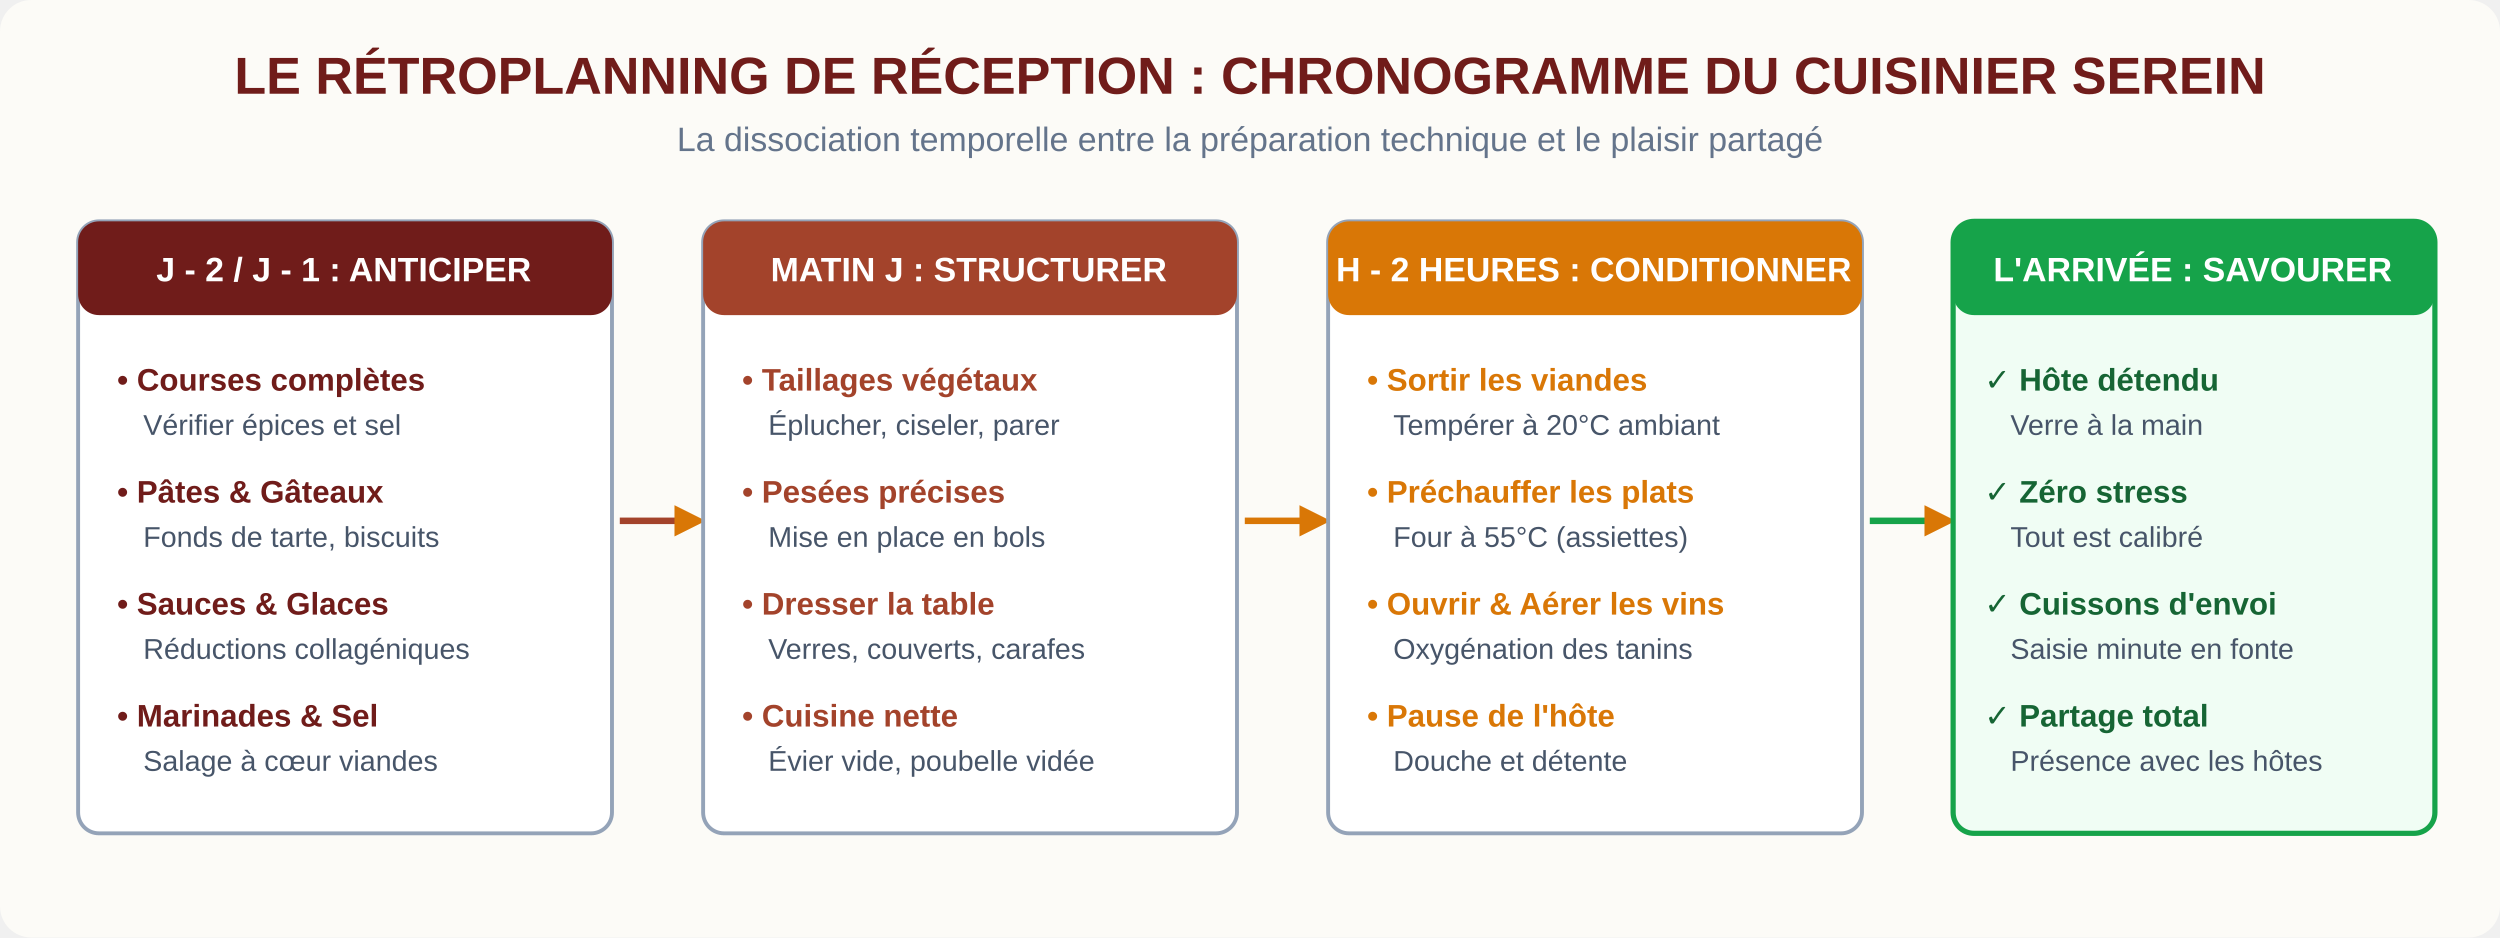
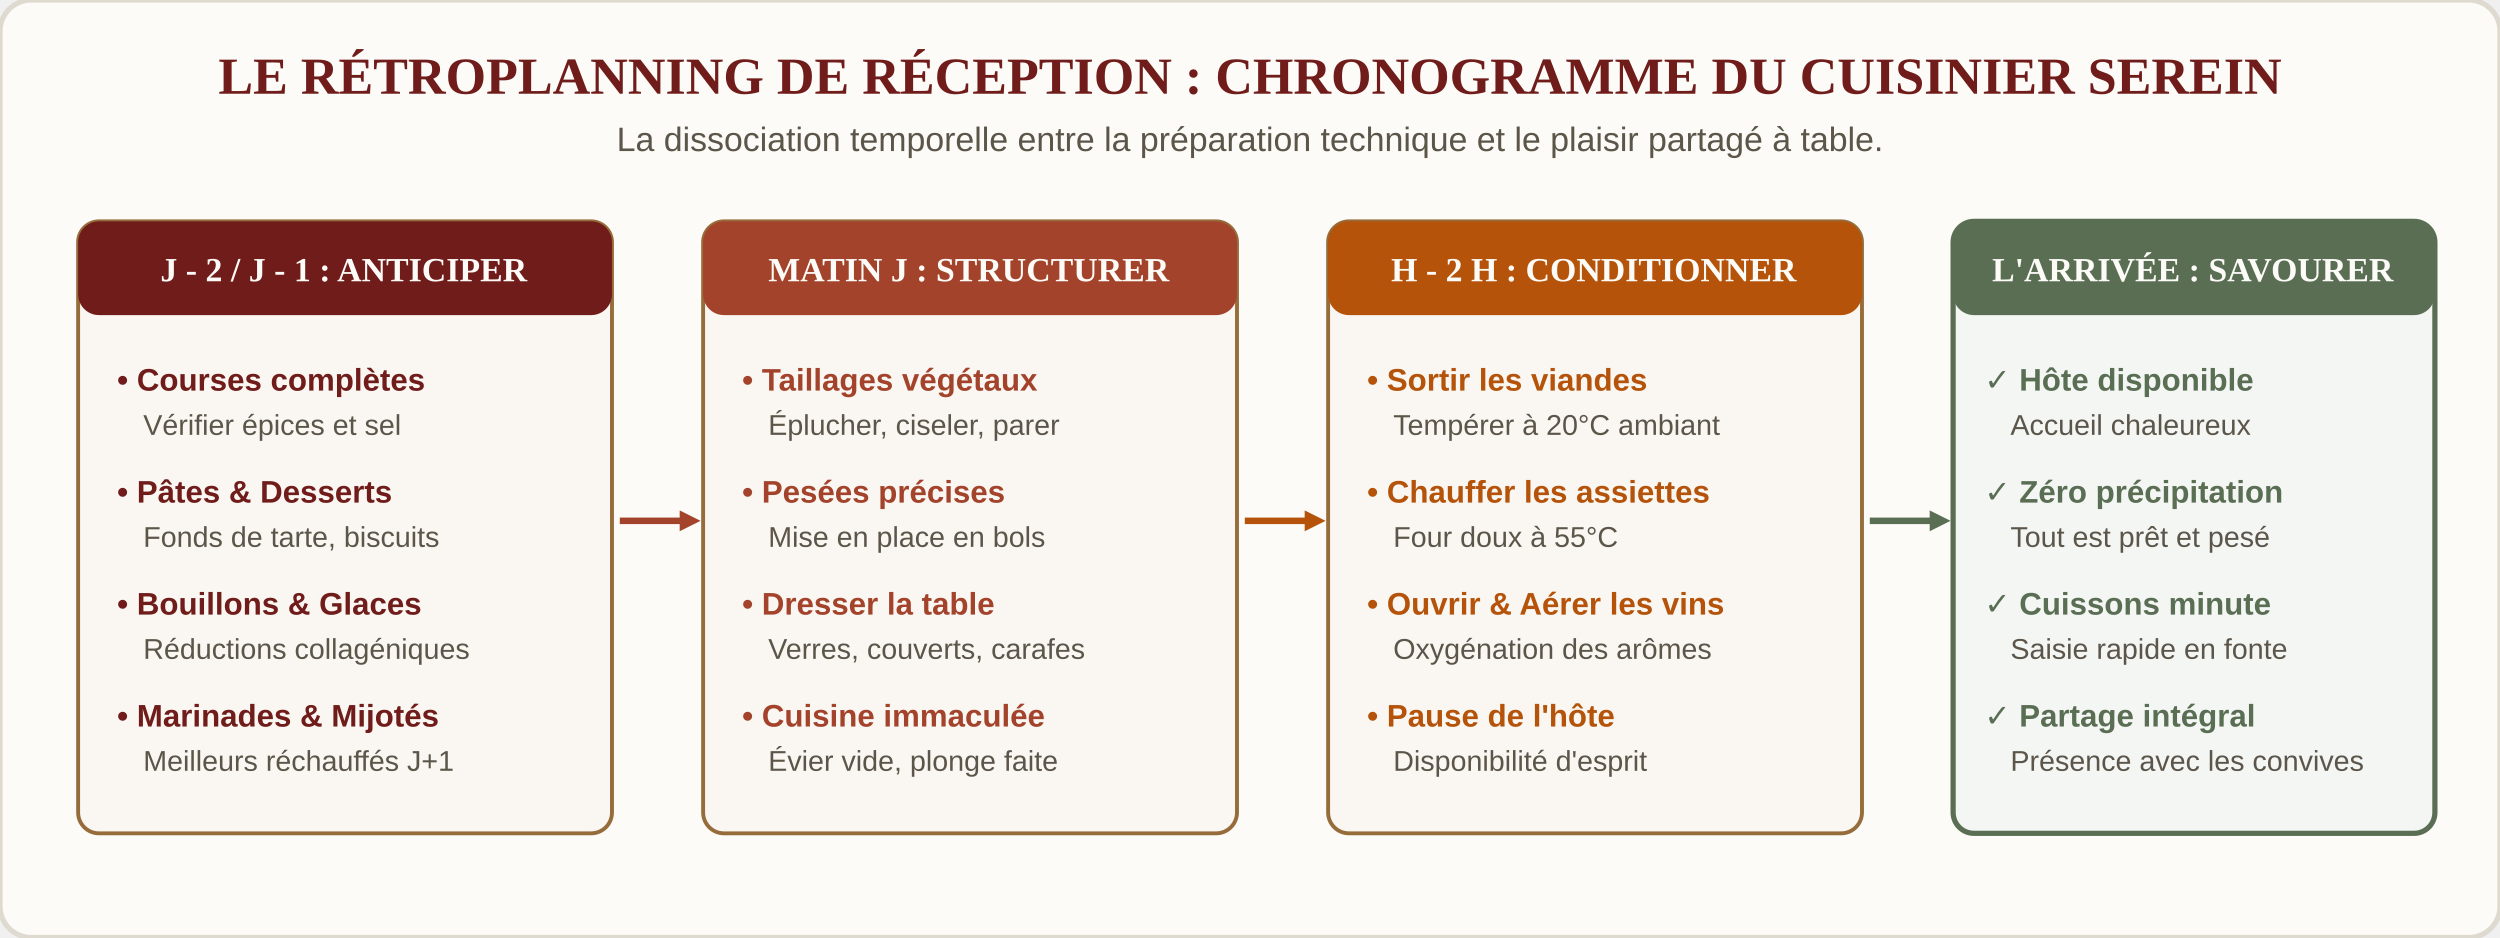
<svg xmlns="http://www.w3.org/2000/svg" viewBox="0 0 960 360" width="100%" height="100%">
-   <rect width="960" height="360" fill="#fcfbf7" rx="12" />
-   <text x="480" y="36" font-family="Liberation Sans, Arial, sans-serif" font-size="20" font-weight="bold" fill="#701C1A" text-anchor="middle">LE RÉTROPLANNING DE RÉCEPTION : CHRONOGRAMME DU CUISINIER SEREIN</text>
-   <text x="480" y="58" font-family="Liberation Sans, Arial, sans-serif" font-size="13" fill="#64748b" text-anchor="middle">La dissociation temporelle entre la préparation technique et le plaisir partagé</text>
+   <rect width="960" height="360" rx="12" fill="#FCFBF7" stroke="#DFDACF" stroke-width="2" />
+   <text x="480" y="36" font-family="Liberation Serif, Georgia, serif" font-size="20" font-weight="bold" fill="#701C1A" text-anchor="middle">LE RÉTROPLANNING DE RÉCEPTION : CHRONOGRAMME DU CUISINIER SEREIN</text>
+   <text x="480" y="58" font-family="Liberation Sans, Arial, sans-serif" font-size="13" fill="#5C5549" text-anchor="middle">La dissociation temporelle entre la préparation technique et le plaisir partagé à table.</text>
  <g transform="translate(30, 85)">
-     <rect width="205" height="235" rx="8" fill="#ffffff" stroke="#94a3b8" stroke-width="1.5" />
+     <rect width="205" height="235" rx="8" fill="#FAF7F2" stroke="#966C3B" stroke-width="1.5" />
    <rect width="205" height="36" rx="8" fill="#701C1A" />
-     <text x="102" y="23" font-family="Liberation Sans, Arial, sans-serif" font-size="13" font-weight="bold" fill="#ffffff" text-anchor="middle">J - 2 / J - 1 : ANTICIPER</text>
+     <text x="102" y="23" font-family="Liberation Serif, Georgia, serif" font-size="13" font-weight="bold" fill="#FCFBF7" text-anchor="middle">J - 2 / J - 1 : ANTICIPER</text>
    <text x="15" y="65" font-family="Liberation Sans, Arial, sans-serif" font-size="12" font-weight="bold" fill="#701C1A">• Courses complètes</text>
-     <text x="25" y="82" font-family="Liberation Sans, Arial, sans-serif" font-size="11" fill="#475569">Vérifier épices et sel</text>
-     <text x="15" y="108" font-family="Liberation Sans, Arial, sans-serif" font-size="12" font-weight="bold" fill="#701C1A">• Pâtes &amp; Gâteaux</text>
-     <text x="25" y="125" font-family="Liberation Sans, Arial, sans-serif" font-size="11" fill="#475569">Fonds de tarte, biscuits</text>
-     <text x="15" y="151" font-family="Liberation Sans, Arial, sans-serif" font-size="12" font-weight="bold" fill="#701C1A">• Sauces &amp; Glaces</text>
-     <text x="25" y="168" font-family="Liberation Sans, Arial, sans-serif" font-size="11" fill="#475569">Réductions collagéniques</text>
-     <text x="15" y="194" font-family="Liberation Sans, Arial, sans-serif" font-size="12" font-weight="bold" fill="#701C1A">• Marinades &amp; Sel</text>
-     <text x="25" y="211" font-family="Liberation Sans, Arial, sans-serif" font-size="11" fill="#475569">Salage à cœur viandes</text>
+     <text x="25" y="82" font-family="Liberation Sans, Arial, sans-serif" font-size="11" fill="#5C5549">Vérifier épices et sel</text>
+     <text x="15" y="108" font-family="Liberation Sans, Arial, sans-serif" font-size="12" font-weight="bold" fill="#701C1A">• Pâtes &amp; Desserts</text>
+     <text x="25" y="125" font-family="Liberation Sans, Arial, sans-serif" font-size="11" fill="#5C5549">Fonds de tarte, biscuits</text>
+     <text x="15" y="151" font-family="Liberation Sans, Arial, sans-serif" font-size="12" font-weight="bold" fill="#701C1A">• Bouillons &amp; Glaces</text>
+     <text x="25" y="168" font-family="Liberation Sans, Arial, sans-serif" font-size="11" fill="#5C5549">Réductions collagéniques</text>
+     <text x="15" y="194" font-family="Liberation Sans, Arial, sans-serif" font-size="12" font-weight="bold" fill="#701C1A">• Marinades &amp; Mijotés</text>
+     <text x="25" y="211" font-family="Liberation Sans, Arial, sans-serif" font-size="11" fill="#5C5549">Meilleurs réchauffés J+1</text>
  </g>
-   <path d="M 238 200 L 268 200" stroke="#A3432B" stroke-width="2.5" marker-end="url(#arrow-retro)" />
+   <path d="M 238 200 L 265 200" stroke="#A3432B" stroke-width="2.5" />
+   <polygon points="269,200 261,196 261,204" fill="#A3432B" />
  <g transform="translate(270, 85)">
-     <rect width="205" height="235" rx="8" fill="#ffffff" stroke="#94a3b8" stroke-width="1.5" />
+     <rect width="205" height="235" rx="8" fill="#FAF7F2" stroke="#966C3B" stroke-width="1.5" />
    <rect width="205" height="36" rx="8" fill="#A3432B" />
-     <text x="102" y="23" font-family="Liberation Sans, Arial, sans-serif" font-size="13" font-weight="bold" fill="#ffffff" text-anchor="middle">MATIN J : STRUCTURER</text>
+     <text x="102" y="23" font-family="Liberation Serif, Georgia, serif" font-size="13" font-weight="bold" fill="#FCFBF7" text-anchor="middle">MATIN J : STRUCTURER</text>
    <text x="15" y="65" font-family="Liberation Sans, Arial, sans-serif" font-size="12" font-weight="bold" fill="#A3432B">• Taillages végétaux</text>
-     <text x="25" y="82" font-family="Liberation Sans, Arial, sans-serif" font-size="11" fill="#475569">Éplucher, ciseler, parer</text>
+     <text x="25" y="82" font-family="Liberation Sans, Arial, sans-serif" font-size="11" fill="#5C5549">Éplucher, ciseler, parer</text>
    <text x="15" y="108" font-family="Liberation Sans, Arial, sans-serif" font-size="12" font-weight="bold" fill="#A3432B">• Pesées précises</text>
-     <text x="25" y="125" font-family="Liberation Sans, Arial, sans-serif" font-size="11" fill="#475569">Mise en place en bols</text>
+     <text x="25" y="125" font-family="Liberation Sans, Arial, sans-serif" font-size="11" fill="#5C5549">Mise en place en bols</text>
    <text x="15" y="151" font-family="Liberation Sans, Arial, sans-serif" font-size="12" font-weight="bold" fill="#A3432B">• Dresser la table</text>
-     <text x="25" y="168" font-family="Liberation Sans, Arial, sans-serif" font-size="11" fill="#475569">Verres, couverts, carafes</text>
-     <text x="15" y="194" font-family="Liberation Sans, Arial, sans-serif" font-size="12" font-weight="bold" fill="#A3432B">• Cuisine nette</text>
-     <text x="25" y="211" font-family="Liberation Sans, Arial, sans-serif" font-size="11" fill="#475569">Évier vide, poubelle vidée</text>
+     <text x="25" y="168" font-family="Liberation Sans, Arial, sans-serif" font-size="11" fill="#5C5549">Verres, couverts, carafes</text>
+     <text x="15" y="194" font-family="Liberation Sans, Arial, sans-serif" font-size="12" font-weight="bold" fill="#A3432B">• Cuisine immaculée</text>
+     <text x="25" y="211" font-family="Liberation Sans, Arial, sans-serif" font-size="11" fill="#5C5549">Évier vide, plonge faite</text>
  </g>
-   <path d="M 478 200 L 508 200" stroke="#d97706" stroke-width="2.5" marker-end="url(#arrow-retro)" />
+   <path d="M 478 200 L 505 200" stroke="#B45309" stroke-width="2.5" />
+   <polygon points="509,200 501,196 501,204" fill="#B45309" />
  <g transform="translate(510, 85)">
-     <rect width="205" height="235" rx="8" fill="#ffffff" stroke="#94a3b8" stroke-width="1.5" />
-     <rect width="205" height="36" rx="8" fill="#d97706" />
-     <text x="102" y="23" font-family="Liberation Sans, Arial, sans-serif" font-size="13" font-weight="bold" fill="#ffffff" text-anchor="middle">H - 2 HEURES : CONDITIONNER</text>
-     <text x="15" y="65" font-family="Liberation Sans, Arial, sans-serif" font-size="12" font-weight="bold" fill="#d97706">• Sortir les viandes</text>
-     <text x="25" y="82" font-family="Liberation Sans, Arial, sans-serif" font-size="11" fill="#475569">Tempérer à 20°C ambiant</text>
-     <text x="15" y="108" font-family="Liberation Sans, Arial, sans-serif" font-size="12" font-weight="bold" fill="#d97706">• Préchauffer les plats</text>
-     <text x="25" y="125" font-family="Liberation Sans, Arial, sans-serif" font-size="11" fill="#475569">Four à 55°C (assiettes)</text>
-     <text x="15" y="151" font-family="Liberation Sans, Arial, sans-serif" font-size="12" font-weight="bold" fill="#d97706">• Ouvrir &amp; Aérer les vins</text>
-     <text x="25" y="168" font-family="Liberation Sans, Arial, sans-serif" font-size="11" fill="#475569">Oxygénation des tanins</text>
-     <text x="15" y="194" font-family="Liberation Sans, Arial, sans-serif" font-size="12" font-weight="bold" fill="#d97706">• Pause de l'hôte</text>
-     <text x="25" y="211" font-family="Liberation Sans, Arial, sans-serif" font-size="11" fill="#475569">Douche et détente</text>
+     <rect width="205" height="235" rx="8" fill="#FAF7F2" stroke="#966C3B" stroke-width="1.5" />
+     <rect width="205" height="36" rx="8" fill="#B45309" />
+     <text x="102" y="23" font-family="Liberation Serif, Georgia, serif" font-size="13" font-weight="bold" fill="#FCFBF7" text-anchor="middle">H - 2 H : CONDITIONNER</text>
+     <text x="15" y="65" font-family="Liberation Sans, Arial, sans-serif" font-size="12" font-weight="bold" fill="#B45309">• Sortir les viandes</text>
+     <text x="25" y="82" font-family="Liberation Sans, Arial, sans-serif" font-size="11" fill="#5C5549">Tempérer à 20°C ambiant</text>
+     <text x="15" y="108" font-family="Liberation Sans, Arial, sans-serif" font-size="12" font-weight="bold" fill="#B45309">• Chauffer les assiettes</text>
+     <text x="25" y="125" font-family="Liberation Sans, Arial, sans-serif" font-size="11" fill="#5C5549">Four doux à 55°C</text>
+     <text x="15" y="151" font-family="Liberation Sans, Arial, sans-serif" font-size="12" font-weight="bold" fill="#B45309">• Ouvrir &amp; Aérer les vins</text>
+     <text x="25" y="168" font-family="Liberation Sans, Arial, sans-serif" font-size="11" fill="#5C5549">Oxygénation des arômes</text>
+     <text x="15" y="194" font-family="Liberation Sans, Arial, sans-serif" font-size="12" font-weight="bold" fill="#B45309">• Pause de l'hôte</text>
+     <text x="25" y="211" font-family="Liberation Sans, Arial, sans-serif" font-size="11" fill="#5C5549">Disponibilité d'esprit</text>
  </g>
-   <path d="M 718 200 L 748 200" stroke="#16a34a" stroke-width="2.5" marker-end="url(#arrow-retro)" />
+   <path d="M 718 200 L 745 200" stroke="#5A6E54" stroke-width="2.5" />
+   <polygon points="749,200 741,196 741,204" fill="#5A6E54" />
  <g transform="translate(750, 85)">
-     <rect width="185" height="235" rx="8" fill="#f0fdf4" stroke="#16a34a" stroke-width="2" />
-     <rect width="185" height="36" rx="8" fill="#16a34a" />
-     <text x="92" y="23" font-family="Liberation Sans, Arial, sans-serif" font-size="13" font-weight="bold" fill="#ffffff" text-anchor="middle">L'ARRIVÉE : SAVOURER</text>
-     <text x="12" y="65" font-family="Liberation Sans, Arial, sans-serif" font-size="12" font-weight="bold" fill="#166534">✓ Hôte détendu</text>
-     <text x="22" y="82" font-family="Liberation Sans, Arial, sans-serif" font-size="11" fill="#475569">Verre à la main</text>
-     <text x="12" y="108" font-family="Liberation Sans, Arial, sans-serif" font-size="12" font-weight="bold" fill="#166534">✓ Zéro stress</text>
-     <text x="22" y="125" font-family="Liberation Sans, Arial, sans-serif" font-size="11" fill="#475569">Tout est calibré</text>
-     <text x="12" y="151" font-family="Liberation Sans, Arial, sans-serif" font-size="12" font-weight="bold" fill="#166534">✓ Cuissons d'envoi</text>
-     <text x="22" y="168" font-family="Liberation Sans, Arial, sans-serif" font-size="11" fill="#475569">Saisie minute en fonte</text>
-     <text x="12" y="194" font-family="Liberation Sans, Arial, sans-serif" font-size="12" font-weight="bold" fill="#166534">✓ Partage total</text>
-     <text x="22" y="211" font-family="Liberation Sans, Arial, sans-serif" font-size="11" fill="#475569">Présence avec les hôtes</text>
+     <rect width="185" height="235" rx="8" fill="#F4F6F4" stroke="#5A6E54" stroke-width="2" />
+     <rect width="185" height="36" rx="8" fill="#5A6E54" />
+     <text x="92" y="23" font-family="Liberation Serif, Georgia, serif" font-size="13" font-weight="bold" fill="#FCFBF7" text-anchor="middle">L'ARRIVÉE : SAVOURER</text>
+     <text x="12" y="65" font-family="Liberation Sans, Arial, sans-serif" font-size="12" font-weight="bold" fill="#5A6E54">✓ Hôte disponible</text>
+     <text x="22" y="82" font-family="Liberation Sans, Arial, sans-serif" font-size="11" fill="#5C5549">Accueil chaleureux</text>
+     <text x="12" y="108" font-family="Liberation Sans, Arial, sans-serif" font-size="12" font-weight="bold" fill="#5A6E54">✓ Zéro précipitation</text>
+     <text x="22" y="125" font-family="Liberation Sans, Arial, sans-serif" font-size="11" fill="#5C5549">Tout est prêt et pesé</text>
+     <text x="12" y="151" font-family="Liberation Sans, Arial, sans-serif" font-size="12" font-weight="bold" fill="#5A6E54">✓ Cuissons minute</text>
+     <text x="22" y="168" font-family="Liberation Sans, Arial, sans-serif" font-size="11" fill="#5C5549">Saisie rapide en fonte</text>
+     <text x="12" y="194" font-family="Liberation Sans, Arial, sans-serif" font-size="12" font-weight="bold" fill="#5A6E54">✓ Partage intégral</text>
+     <text x="22" y="211" font-family="Liberation Sans, Arial, sans-serif" font-size="11" fill="#5C5549">Présence avec les convives</text>
  </g>
-   <defs>
-     <marker id="arrow-retro" viewBox="0 0 10 10" refX="6" refY="5" markerWidth="6" markerHeight="6" orient="auto">
-       <path d="M 0 1 L 8 5 L 0 9 z" fill="#d97706" />
-     </marker>
-   </defs>
</svg>
